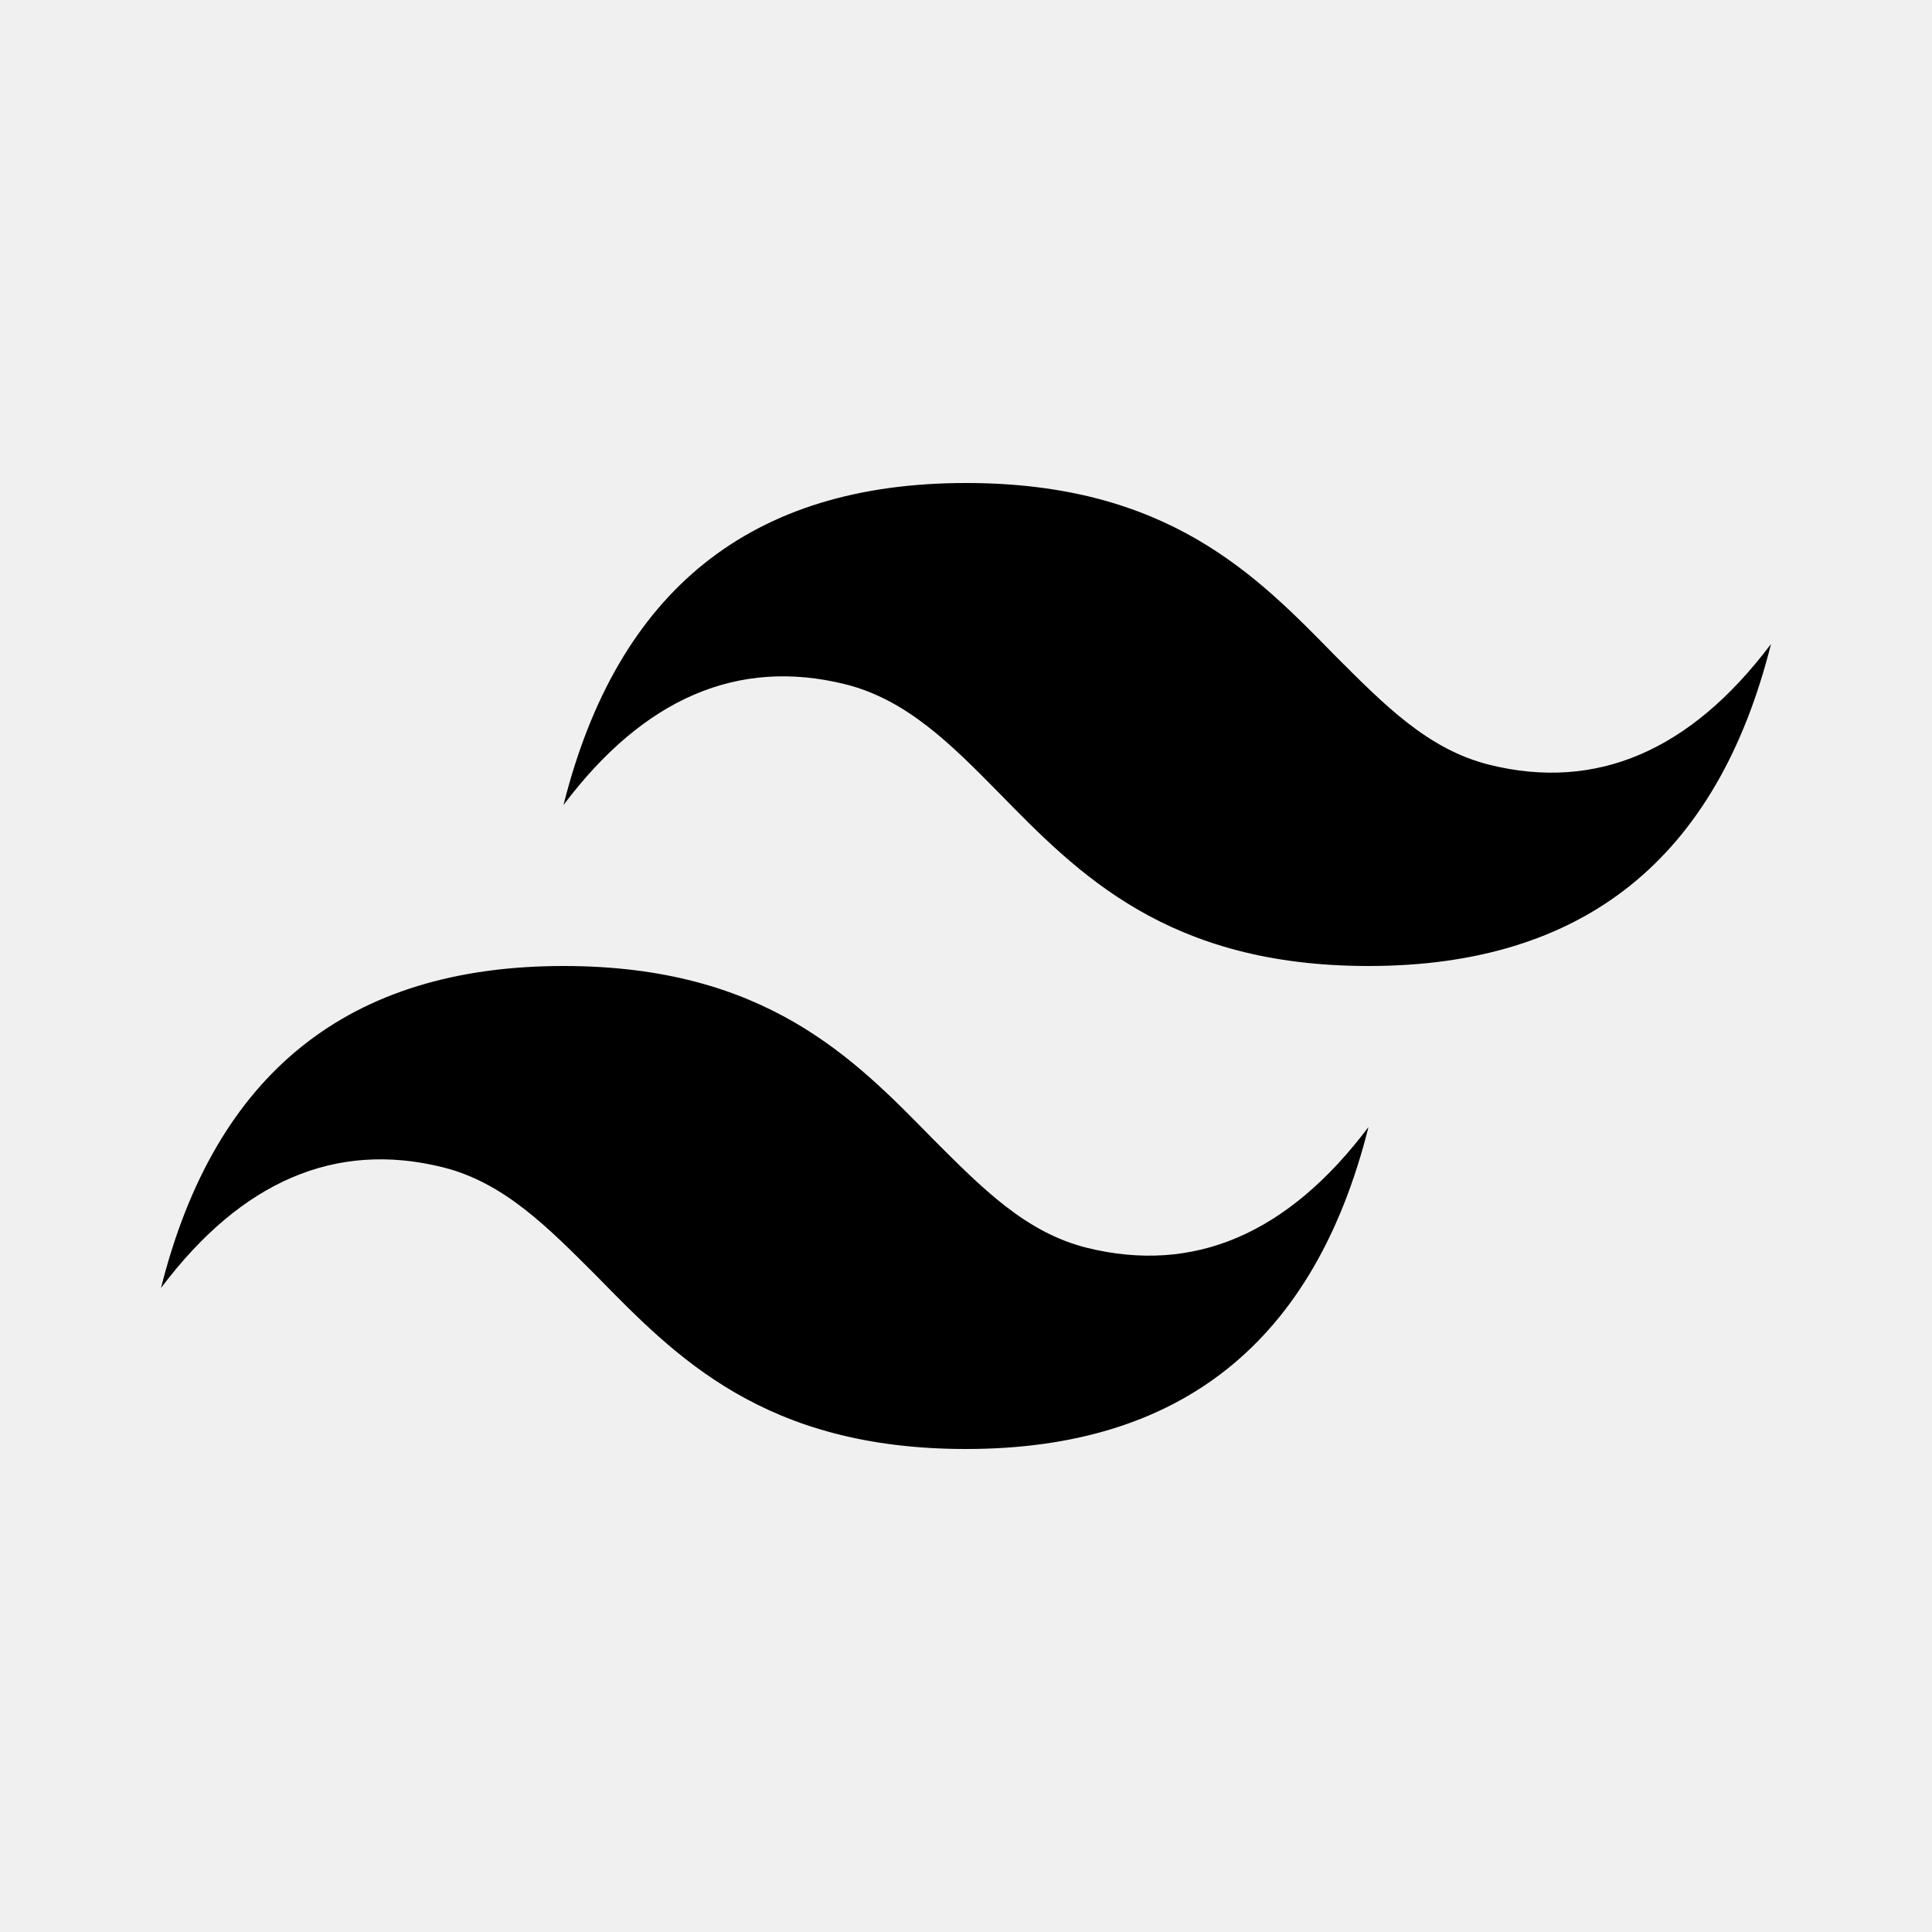
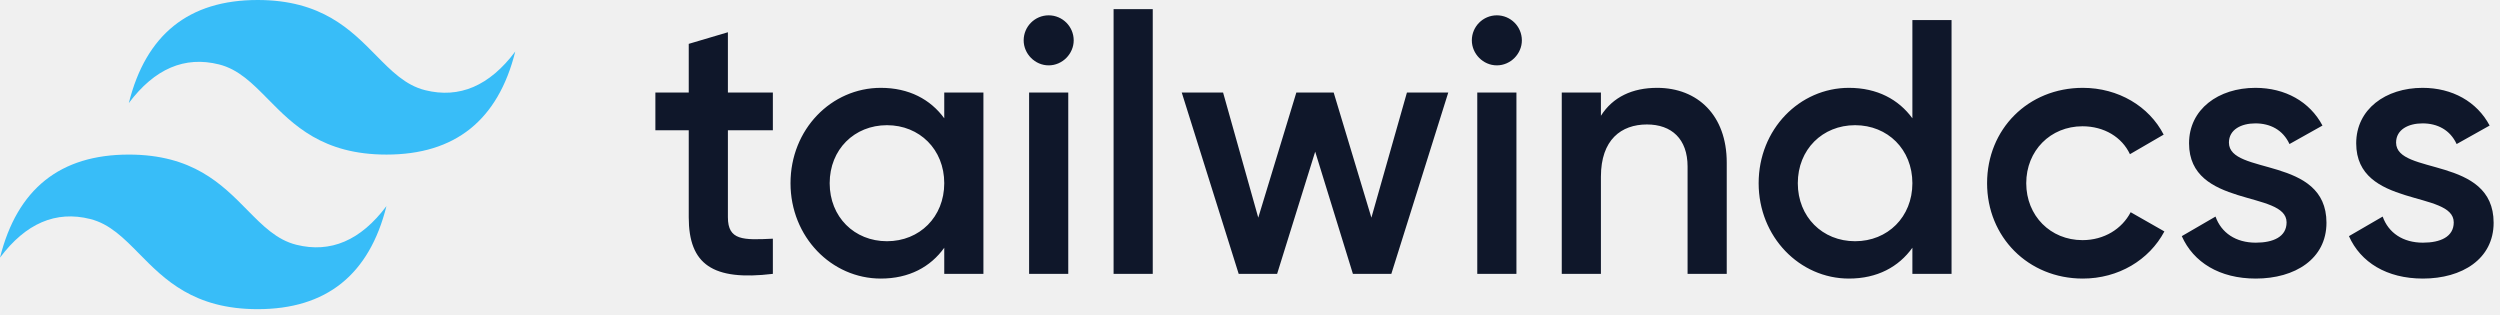
- <svg xmlns="http://www.w3.org/2000/svg" viewBox="0 0 24 24" fill="currentColor">
-   <path d="M12 6c-2.67 0-4.33 1.33-5 4 1-1.33 2.17-1.83 3.5-1.5.76.19 1.31.74 1.91 1.35.98 1 2.09 2.15 4.59 2.15 2.67 0 4.33-1.33 5-4-1 1.33-2.17 1.83-3.5 1.5-.76-.19-1.3-.74-1.91-1.35C15.61 7.15 14.51 6 12 6zm-5 6c-2.67 0-4.33 1.33-5 4 1-1.33 2.17-1.83 3.5-1.5.76.19 1.3.74 1.91 1.35C8.39 16.85 9.49 18 12 18c2.67 0 4.33-1.33 5-4-1 1.33-2.17 1.83-3.5 1.5-.76-.19-1.3-.74-1.91-1.35C10.61 13.15 9.51 12 7 12z" />
+ <svg xmlns="http://www.w3.org/2000/svg" fill="none" viewBox="0 0 262 33">
+   <g fill-rule="evenodd" clip-path="url(#tailwindcss_wordmark__a)" clip-rule="evenodd">
+     <path fill="#38bdf8" d="M27 0c-7.2 0-11.7 3.6-13.5 10.8 2.7-3.6 5.85-4.95 9.45-4.05 2.054.513 3.522 2.004 5.147 3.653C30.744 13.09 33.808 16.2 40.5 16.2c7.2 0 11.7-3.6 13.5-10.8-2.7 3.6-5.85 4.95-9.45 4.05-2.054-.513-3.522-2.004-5.147-3.653C36.756 3.11 33.692 0 27 0zM13.5 16.2C6.3 16.2 1.8 19.8 0 27c2.7-3.6 5.85-4.95 9.45-4.05 2.054.514 3.522 2.004 5.147 3.653C17.244 29.29 20.308 32.4 27 32.4c7.2 0 11.7-3.6 13.5-10.8-2.7 3.6-5.85 4.95-9.45 4.05-2.054-.513-3.522-2.004-5.147-3.653C23.256 19.31 20.192 16.2 13.5 16.2z" />
+     <path fill="#0f172a" d="M80.996 13.652h-4.712v9.12c0 2.432 1.596 2.394 4.712 2.242V28.7c-6.308.76-8.816-.988-8.816-5.928v-9.12h-3.496V9.7h3.496V4.596l4.104-1.216V9.7h4.712v3.952zM98.958 9.7h4.104v19h-4.104v-2.736c-1.444 2.014-3.686 3.23-6.65 3.23-5.168 0-9.462-4.37-9.462-9.994 0-5.662 4.294-9.994 9.462-9.994 2.964 0 5.206 1.216 6.65 3.192V9.7zm-6.004 15.58c3.42 0 6.004-2.546 6.004-6.08 0-3.534-2.584-6.08-6.004-6.08-3.42 0-6.004 2.546-6.004 6.08 0 3.534 2.584 6.08 6.004 6.08zm16.948-18.43c-1.444 0-2.622-1.216-2.622-2.622a2.627 2.627 0 0 1 2.622-2.622 2.627 2.627 0 0 1 2.622 2.622c0 1.406-1.178 2.622-2.622 2.622zM107.85 28.7v-19h4.104v19h-4.104zm8.854 0V.96h4.104V28.7h-4.104zm30.742-19h4.332l-5.966 19h-4.028l-3.952-12.806-3.99 12.806h-4.028l-5.966-19h4.332l3.686 13.11 3.99-13.11h3.914l3.952 13.11 3.724-13.11zm9.424-2.85c-1.444 0-2.622-1.216-2.622-2.622a2.627 2.627 0 0 1 2.622-2.622 2.627 2.627 0 0 1 2.622 2.622c0 1.406-1.178 2.622-2.622 2.622zm-2.052 21.85v-19h4.104v19h-4.104zm18.848-19.494c4.256 0 7.296 2.888 7.296 7.828V28.7h-4.104V17.452c0-2.888-1.672-4.408-4.256-4.408-2.698 0-4.826 1.596-4.826 5.472V28.7h-4.104v-19h4.104v2.432c1.254-1.976 3.306-2.926 5.89-2.926zM200.418 2.1h4.104v26.6h-4.104v-2.736c-1.444 2.014-3.686 3.23-6.65 3.23-5.168 0-9.462-4.37-9.462-9.994 0-5.662 4.294-9.994 9.462-9.994 2.964 0 5.206 1.216 6.65 3.192V2.1zm-6.004 23.18c3.42 0 6.004-2.546 6.004-6.08 0-3.534-2.584-6.08-6.004-6.08-3.42 0-6.004 2.546-6.004 6.08 0 3.534 2.584 6.08 6.004 6.08zm23.864 3.914c-5.738 0-10.032-4.37-10.032-9.994 0-5.662 4.294-9.994 10.032-9.994 3.724 0 6.954 1.938 8.474 4.902l-3.534 2.052c-.836-1.786-2.698-2.926-4.978-2.926-3.344 0-5.89 2.546-5.89 5.966 0 3.42 2.546 5.966 5.89 5.966 2.28 0 4.142-1.178 5.054-2.926l3.534 2.014c-1.596 3.002-4.826 4.94-8.55 4.94zm15.314-14.25c0 3.458 10.222 1.368 10.222 8.398 0 3.8-3.306 5.852-7.41 5.852-3.8 0-6.536-1.71-7.752-4.446l3.534-2.052c.608 1.71 2.128 2.736 4.218 2.736 1.824 0 3.23-.608 3.23-2.128 0-3.382-10.222-1.482-10.222-8.284 0-3.572 3.078-5.814 6.954-5.814 3.116 0 5.7 1.444 7.03 3.952l-3.458 1.938c-.684-1.482-2.014-2.166-3.572-2.166-1.482 0-2.774.646-2.774 2.014zm17.518 0c0 3.458 10.222 1.368 10.222 8.398 0 3.8-3.306 5.852-7.41 5.852-3.8 0-6.536-1.71-7.752-4.446l3.534-2.052c.608 1.71 2.128 2.736 4.218 2.736 1.824 0 3.23-.608 3.23-2.128 0-3.382-10.222-1.482-10.222-8.284 0-3.572 3.078-5.814 6.954-5.814 3.116 0 5.7 1.444 7.03 3.952l-3.458 1.938c-.684-1.482-2.014-2.166-3.572-2.166-1.482 0-2.774.646-2.774 2.014z" />
+   </g>
+   <defs>
+     <clipPath id="tailwindcss_wordmark__a">
+       <path fill="#fff" d="M0 0h262v32.4H0z" />
+     </clipPath>
+   </defs>
</svg>
